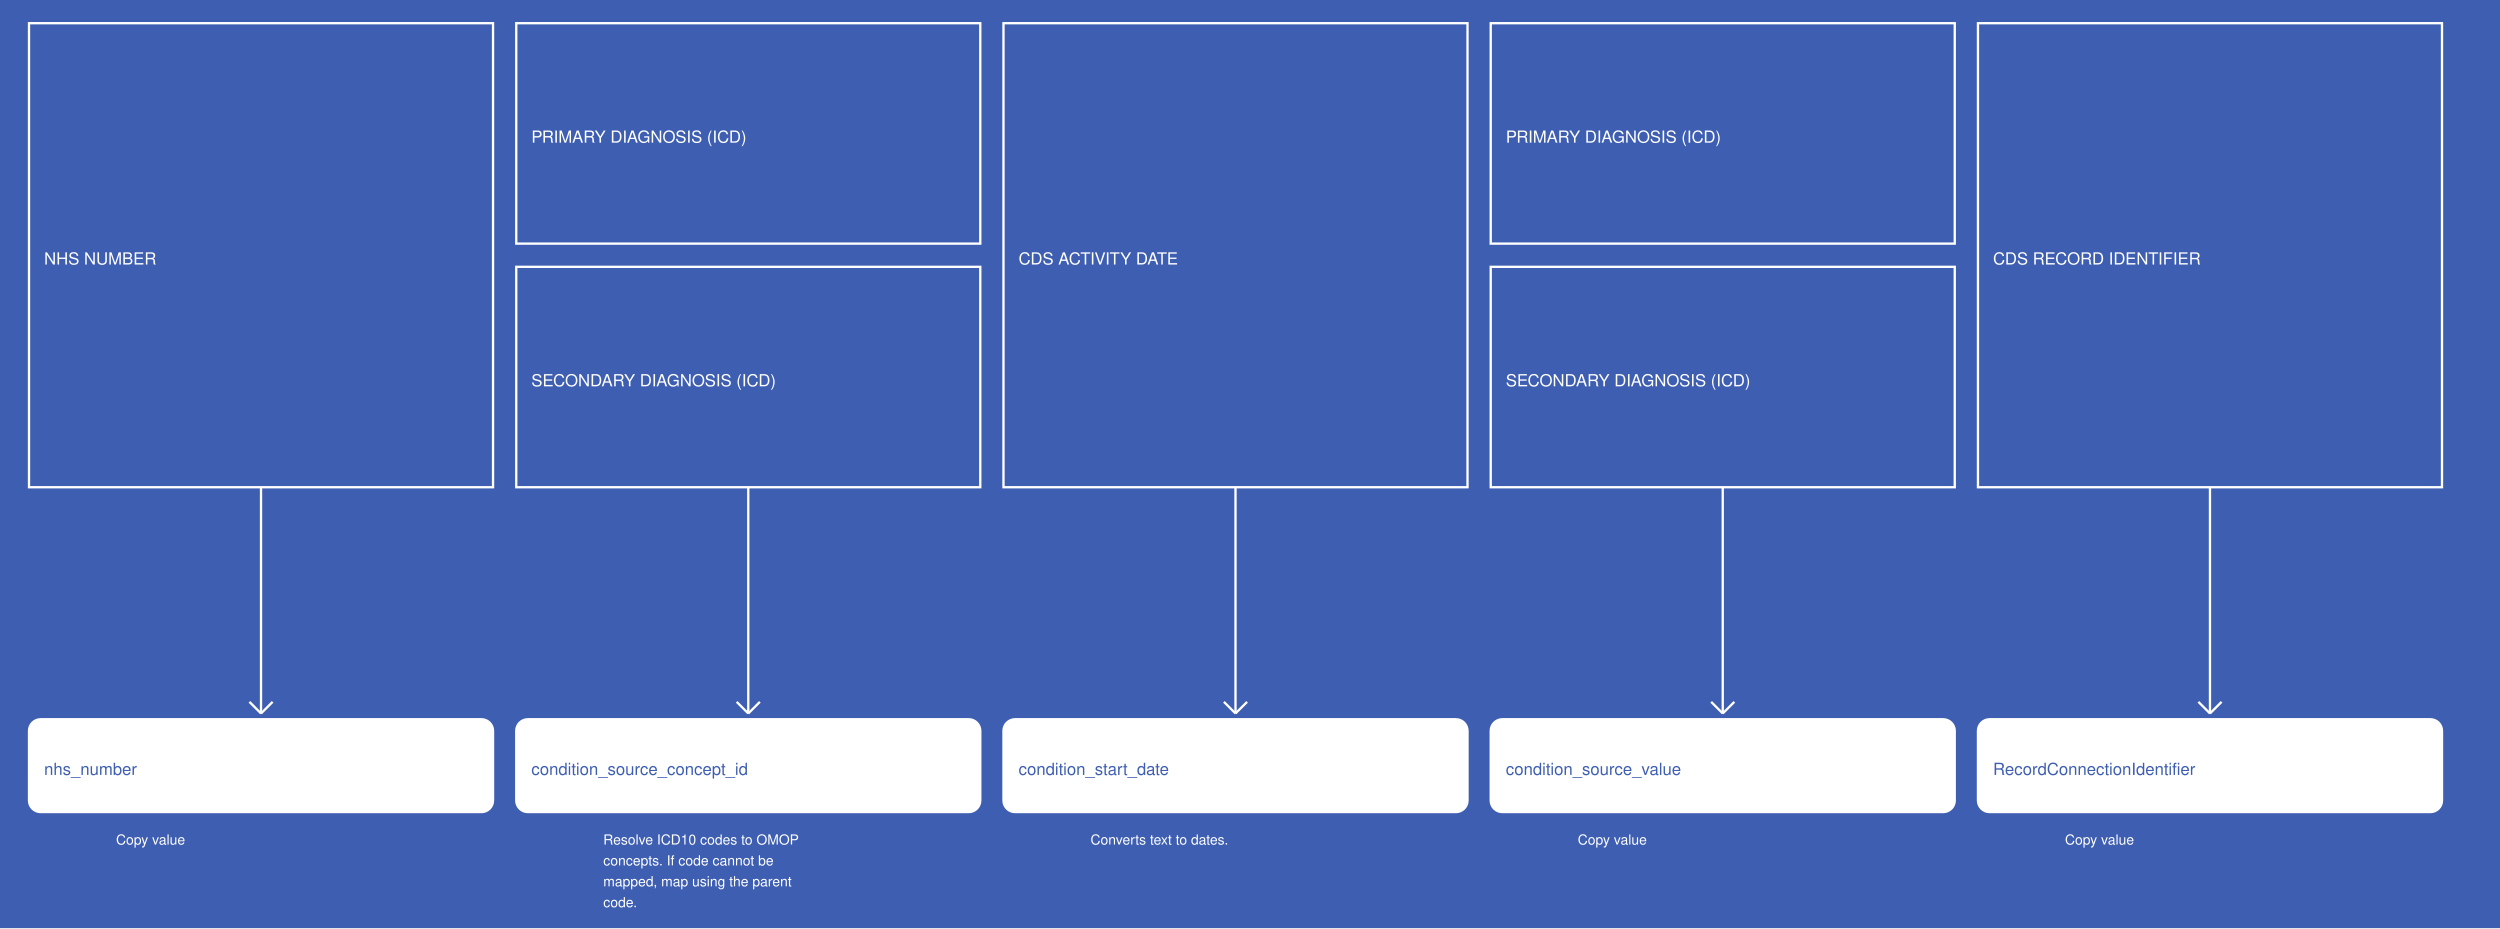
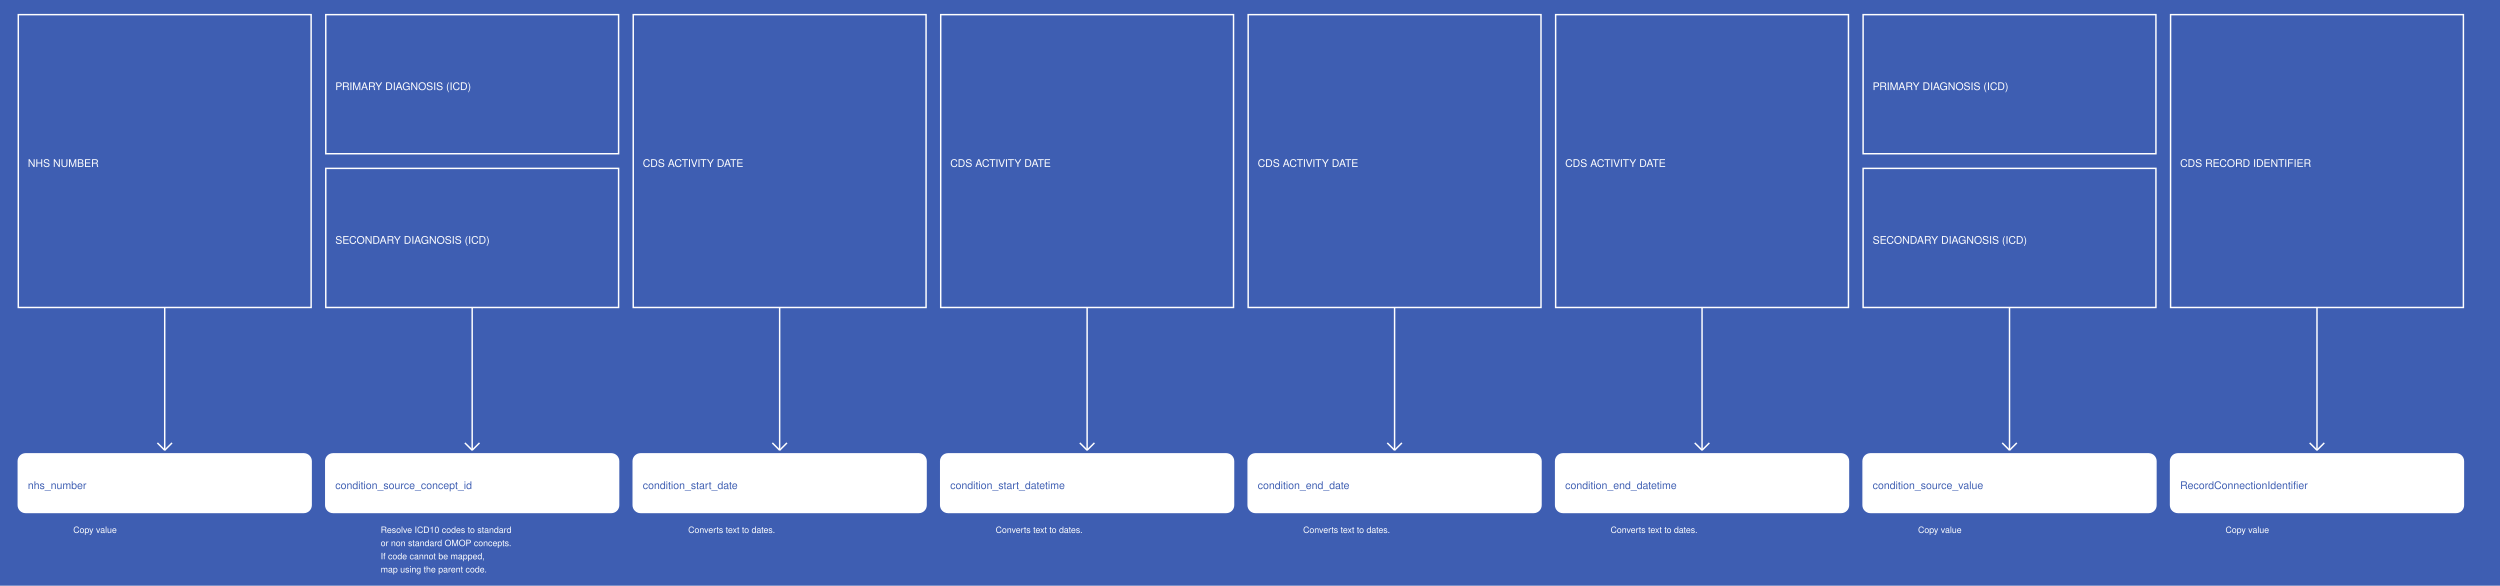
- <svg xmlns="http://www.w3.org/2000/svg" width="2155" height="800">
+ <svg xmlns="http://www.w3.org/2000/svg" width="3415" height="800">
  <rect width="100%" height="100%" fill="#3E5EB2" />
  <g>
    <rect x="25" y="20" width="400" height="400" fill="#3E5EB2" stroke="white" stroke-width="2" />
    <text x="38" y="228" fill="white" font-family="Helvetica" font-size="1.2em" text-anchor="start">NHS NUMBER</text>
  </g>
  <g>
    <line x1="225" y1="420" x2="225" y2="615" stroke="white" stroke-width="2" />
    <line x1="215" y1="605" x2="225" y2="615" stroke="white" stroke-width="2" />
    <line x1="235" y1="605" x2="225" y2="615" stroke="white" stroke-width="2" />
    <text x="100" y="728" fill="white" font-size="1em" font-family="Helvetica">Copy value</text>
  </g>
  <g>
    <rect x="25" y="620" width="400" height="80" fill="white" stroke="white" stroke-width="2" rx="10" />
    <text x="38" y="668" fill="#3E5EB2" font-family="Helvetica" font-size="1.2em" text-anchor="start">nhs_number</text>
  </g>
  <g>
    <rect x="445" y="20" width="400" height="190" fill="#3E5EB2" stroke="white" stroke-width="2" />
    <text x="458" y="123" fill="white" font-family="Helvetica" font-size="1.2em" text-anchor="start">PRIMARY DIAGNOSIS (ICD)</text>
  </g>
  <g>
    <rect x="445" y="230" width="400" height="190" fill="#3E5EB2" stroke="white" stroke-width="2" />
    <text x="458" y="333" fill="white" font-family="Helvetica" font-size="1.2em" text-anchor="start">SECONDARY DIAGNOSIS (ICD)</text>
  </g>
  <g>
    <line x1="645" y1="420" x2="645" y2="615" stroke="white" stroke-width="2" />
    <line x1="635" y1="605" x2="645" y2="615" stroke="white" stroke-width="2" />
    <line x1="655" y1="605" x2="645" y2="615" stroke="white" stroke-width="2" />
-     <text x="520" y="728" fill="white" font-size="1em" font-family="Helvetica">Resolve ICD10 codes to OMOP</text>
-     <text x="520" y="746" fill="white" font-size="1em" font-family="Helvetica">concepts. If code cannot be</text>
-     <text x="520" y="764" fill="white" font-size="1em" font-family="Helvetica">mapped, map using the parent</text>
-     <text x="520" y="782" fill="white" font-size="1em" font-family="Helvetica">code.</text>
+     <text x="520" y="728" fill="white" font-size="1em" font-family="Helvetica">Resolve ICD10 codes to standard</text>
+     <text x="520" y="746" fill="white" font-size="1em" font-family="Helvetica">or non standard OMOP concepts.</text>
+     <text x="520" y="764" fill="white" font-size="1em" font-family="Helvetica">If code cannot be mapped,</text>
+     <text x="520" y="782" fill="white" font-size="1em" font-family="Helvetica">map using the parent code.</text>
  </g>
  <g>
    <rect x="445" y="620" width="400" height="80" fill="white" stroke="white" stroke-width="2" rx="10" />
    <text x="458" y="668" fill="#3E5EB2" font-family="Helvetica" font-size="1.2em" text-anchor="start">condition_source_concept_id</text>
  </g>
  <g>
    <rect x="865" y="20" width="400" height="400" fill="#3E5EB2" stroke="white" stroke-width="2" />
    <text x="878" y="228" fill="white" font-family="Helvetica" font-size="1.2em" text-anchor="start">CDS ACTIVITY DATE</text>
  </g>
  <g>
    <line x1="1065" y1="420" x2="1065" y2="615" stroke="white" stroke-width="2" />
    <line x1="1055" y1="605" x2="1065" y2="615" stroke="white" stroke-width="2" />
    <line x1="1075" y1="605" x2="1065" y2="615" stroke="white" stroke-width="2" />
    <text x="940" y="728" fill="white" font-size="1em" font-family="Helvetica">Converts text to dates.</text>
  </g>
  <g>
    <rect x="865" y="620" width="400" height="80" fill="white" stroke="white" stroke-width="2" rx="10" />
    <text x="878" y="668" fill="#3E5EB2" font-family="Helvetica" font-size="1.2em" text-anchor="start">condition_start_date</text>
  </g>
  <g>
-     <rect x="1285" y="20" width="400" height="190" fill="#3E5EB2" stroke="white" stroke-width="2" />
-     <text x="1298" y="123" fill="white" font-family="Helvetica" font-size="1.2em" text-anchor="start">PRIMARY DIAGNOSIS (ICD)</text>
-   </g>
-   <g>
-     <rect x="1285" y="230" width="400" height="190" fill="#3E5EB2" stroke="white" stroke-width="2" />
-     <text x="1298" y="333" fill="white" font-family="Helvetica" font-size="1.2em" text-anchor="start">SECONDARY DIAGNOSIS (ICD)</text>
+     <rect x="1285" y="20" width="400" height="400" fill="#3E5EB2" stroke="white" stroke-width="2" />
+     <text x="1298" y="228" fill="white" font-family="Helvetica" font-size="1.2em" text-anchor="start">CDS ACTIVITY DATE</text>
  </g>
  <g>
    <line x1="1485" y1="420" x2="1485" y2="615" stroke="white" stroke-width="2" />
    <line x1="1475" y1="605" x2="1485" y2="615" stroke="white" stroke-width="2" />
    <line x1="1495" y1="605" x2="1485" y2="615" stroke="white" stroke-width="2" />
-     <text x="1360" y="728" fill="white" font-size="1em" font-family="Helvetica">Copy value</text>
+     <text x="1360" y="728" fill="white" font-size="1em" font-family="Helvetica">Converts text to dates.</text>
  </g>
  <g>
    <rect x="1285" y="620" width="400" height="80" fill="white" stroke="white" stroke-width="2" rx="10" />
-     <text x="1298" y="668" fill="#3E5EB2" font-family="Helvetica" font-size="1.2em" text-anchor="start">condition_source_value</text>
+     <text x="1298" y="668" fill="#3E5EB2" font-family="Helvetica" font-size="1.2em" text-anchor="start">condition_start_datetime</text>
  </g>
  <g>
    <rect x="1705" y="20" width="400" height="400" fill="#3E5EB2" stroke="white" stroke-width="2" />
-     <text x="1718" y="228" fill="white" font-family="Helvetica" font-size="1.2em" text-anchor="start">CDS RECORD IDENTIFIER</text>
+     <text x="1718" y="228" fill="white" font-family="Helvetica" font-size="1.2em" text-anchor="start">CDS ACTIVITY DATE</text>
  </g>
  <g>
    <line x1="1905" y1="420" x2="1905" y2="615" stroke="white" stroke-width="2" />
    <line x1="1895" y1="605" x2="1905" y2="615" stroke="white" stroke-width="2" />
    <line x1="1915" y1="605" x2="1905" y2="615" stroke="white" stroke-width="2" />
-     <text x="1780" y="728" fill="white" font-size="1em" font-family="Helvetica">Copy value</text>
+     <text x="1780" y="728" fill="white" font-size="1em" font-family="Helvetica">Converts text to dates.</text>
  </g>
  <g>
    <rect x="1705" y="620" width="400" height="80" fill="white" stroke="white" stroke-width="2" rx="10" />
-     <text x="1718" y="668" fill="#3E5EB2" font-family="Helvetica" font-size="1.2em" text-anchor="start">RecordConnectionIdentifier</text>
+     <text x="1718" y="668" fill="#3E5EB2" font-family="Helvetica" font-size="1.2em" text-anchor="start">condition_end_date</text>
+   </g>
+   <g>
+     <rect x="2125" y="20" width="400" height="400" fill="#3E5EB2" stroke="white" stroke-width="2" />
+     <text x="2138" y="228" fill="white" font-family="Helvetica" font-size="1.2em" text-anchor="start">CDS ACTIVITY DATE</text>
+   </g>
+   <g>
+     <line x1="2325" y1="420" x2="2325" y2="615" stroke="white" stroke-width="2" />
+     <line x1="2315" y1="605" x2="2325" y2="615" stroke="white" stroke-width="2" />
+     <line x1="2335" y1="605" x2="2325" y2="615" stroke="white" stroke-width="2" />
+     <text x="2200" y="728" fill="white" font-size="1em" font-family="Helvetica">Converts text to dates.</text>
+   </g>
+   <g>
+     <rect x="2125" y="620" width="400" height="80" fill="white" stroke="white" stroke-width="2" rx="10" />
+     <text x="2138" y="668" fill="#3E5EB2" font-family="Helvetica" font-size="1.2em" text-anchor="start">condition_end_datetime</text>
+   </g>
+   <g>
+     <rect x="2545" y="20" width="400" height="190" fill="#3E5EB2" stroke="white" stroke-width="2" />
+     <text x="2558" y="123" fill="white" font-family="Helvetica" font-size="1.2em" text-anchor="start">PRIMARY DIAGNOSIS (ICD)</text>
+   </g>
+   <g>
+     <rect x="2545" y="230" width="400" height="190" fill="#3E5EB2" stroke="white" stroke-width="2" />
+     <text x="2558" y="333" fill="white" font-family="Helvetica" font-size="1.2em" text-anchor="start">SECONDARY DIAGNOSIS (ICD)</text>
+   </g>
+   <g>
+     <line x1="2745" y1="420" x2="2745" y2="615" stroke="white" stroke-width="2" />
+     <line x1="2735" y1="605" x2="2745" y2="615" stroke="white" stroke-width="2" />
+     <line x1="2755" y1="605" x2="2745" y2="615" stroke="white" stroke-width="2" />
+     <text x="2620" y="728" fill="white" font-size="1em" font-family="Helvetica">Copy value</text>
+   </g>
+   <g>
+     <rect x="2545" y="620" width="400" height="80" fill="white" stroke="white" stroke-width="2" rx="10" />
+     <text x="2558" y="668" fill="#3E5EB2" font-family="Helvetica" font-size="1.2em" text-anchor="start">condition_source_value</text>
+   </g>
+   <g>
+     <rect x="2965" y="20" width="400" height="400" fill="#3E5EB2" stroke="white" stroke-width="2" />
+     <text x="2978" y="228" fill="white" font-family="Helvetica" font-size="1.2em" text-anchor="start">CDS RECORD IDENTIFIER</text>
+   </g>
+   <g>
+     <line x1="3165" y1="420" x2="3165" y2="615" stroke="white" stroke-width="2" />
+     <line x1="3155" y1="605" x2="3165" y2="615" stroke="white" stroke-width="2" />
+     <line x1="3175" y1="605" x2="3165" y2="615" stroke="white" stroke-width="2" />
+     <text x="3040" y="728" fill="white" font-size="1em" font-family="Helvetica">Copy value</text>
+   </g>
+   <g>
+     <rect x="2965" y="620" width="400" height="80" fill="white" stroke="white" stroke-width="2" rx="10" />
+     <text x="2978" y="668" fill="#3E5EB2" font-family="Helvetica" font-size="1.2em" text-anchor="start">RecordConnectionIdentifier</text>
  </g>
</svg>
